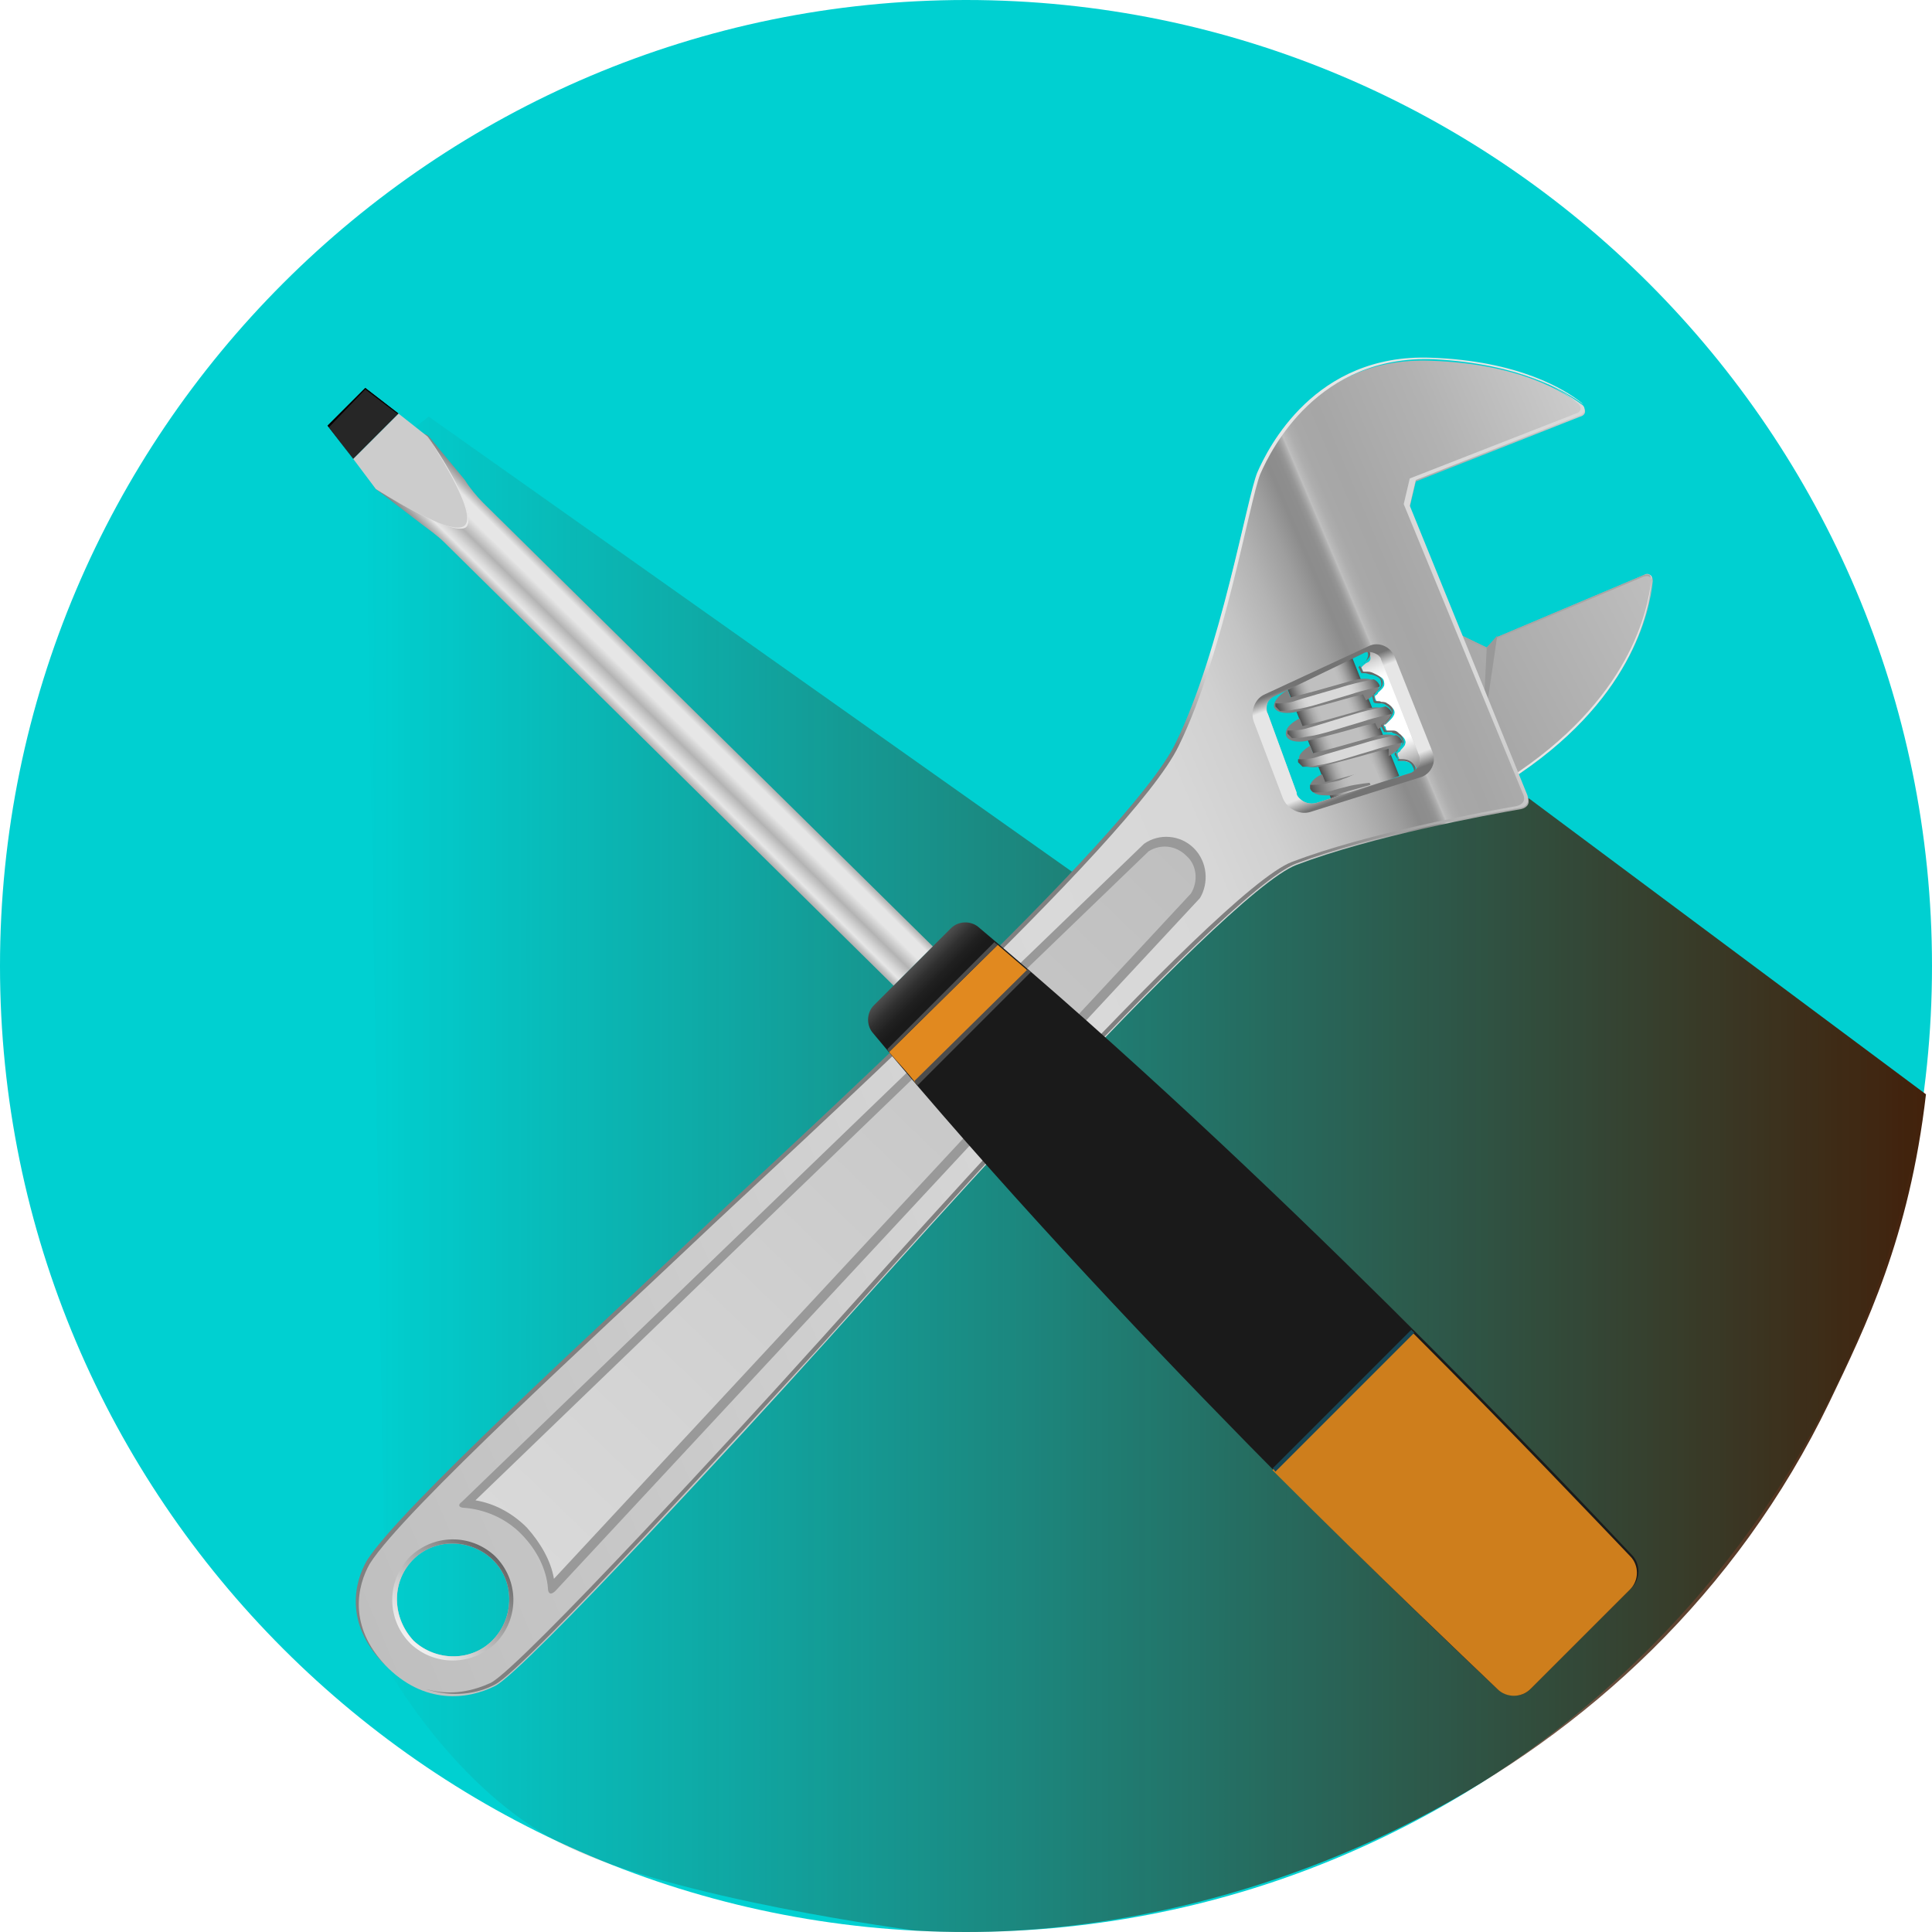
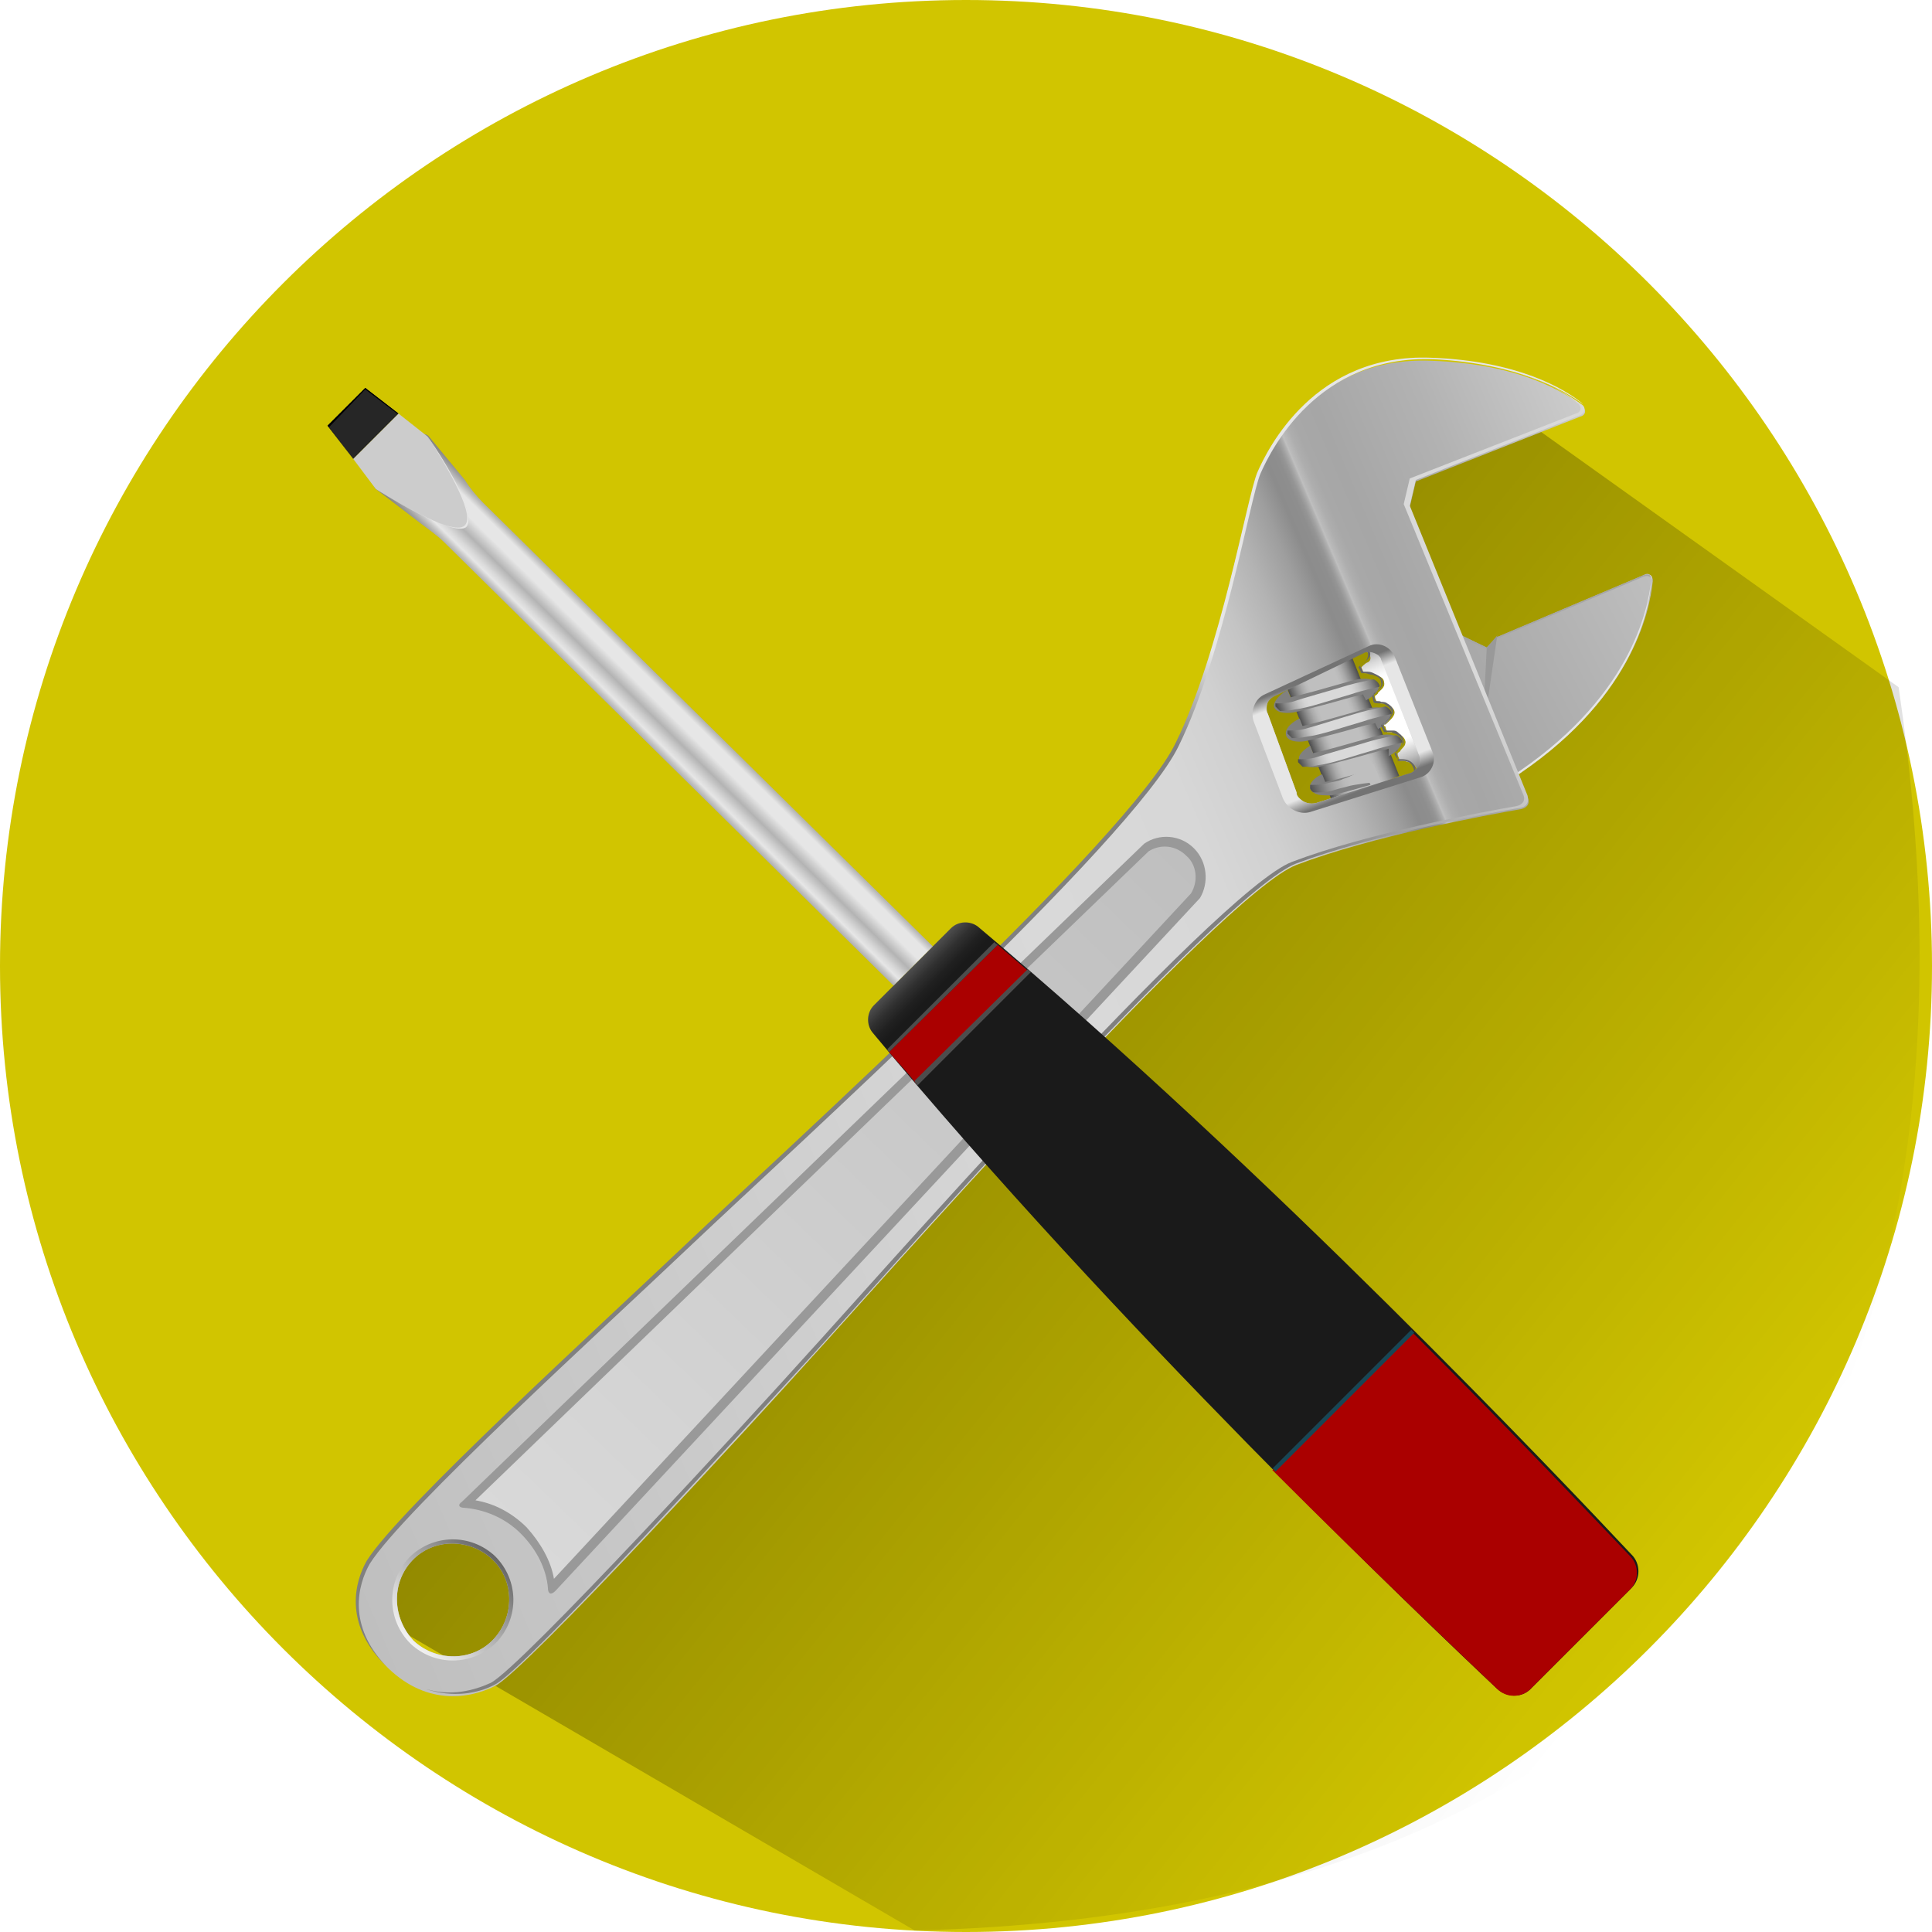
<svg xmlns="http://www.w3.org/2000/svg" xmlns:xlink="http://www.w3.org/1999/xlink" version="1.1" id="Calque_3" x="0px" y="0px" viewBox="0 0 128 128" xml:space="preserve" width="128" height="128">
  <defs id="defs457" />
  <style type="text/css" id="style2">
	.st0{fill:none;}
	.st1{fill:#572A2D;}
	.st2{fill:url(#SVGID_1_);}
	.st3{fill:url(#SVGID_2_);}
	.st4{fill:url(#SVGID_3_);}
	.st5{fill:#A6A6A6;}
	.st6{fill:#E6E6E6;}
	.st7{fill:#999999;}
	.st8{fill:url(#SVGID_4_);}
	.st9{fill:#808080;}
	.st10{fill:url(#SVGID_5_);}
	.st11{fill:url(#SVGID_6_);}
	.st12{fill:url(#SVGID_7_);}
	.st13{fill:url(#SVGID_8_);}
	.st14{fill:url(#SVGID_9_);}
	.st15{fill:url(#SVGID_10_);}
	.st16{fill:#666666;}
	.st17{fill:url(#SVGID_12_);}
	.st18{fill:url(#SVGID_13_);}
	.st19{fill:url(#SVGID_14_);}
	.st20{fill:url(#SVGID_15_);}
	.st21{fill:url(#SVGID_16_);}
	.st22{fill:url(#SVGID_17_);}
	.st23{fill:url(#SVGID_18_);}
	.st24{fill:url(#SVGID_19_);}
	.st25{fill:#E1891F;}
	.st26{fill:#4D4D4D;}
	.st27{fill:#CE7E1C;}
	.st28{fill:#184655;}
	.st29{fill:url(#SVGID_20_);}
	.st30{fill:#CCCCCC;}
	.st31{fill:#262626;}
</style>
  <pattern y="128" width="32.2" height="34.5" patternUnits="userSpaceOnUse" id="SVGID_11_" viewBox="0 -34.5 32.2 34.5" style="overflow:visible">
    <g id="g16">
      <rect y="-34.5" class="st0" width="32.2" height="34.5" id="rect4" />
      <g id="g14">
        <rect y="-34.5" class="st0" width="32.2" height="34.5" id="rect6" />
        <g id="g12">
          <rect y="-34.5" class="st0" width="32.2" height="34.5" id="rect8" />
          <rect y="-34.5" class="st1" width="32.2" height="34.5" id="rect10" />
        </g>
      </g>
    </g>
  </pattern>
  <g id="g452">
    <g id="g29">
      <pattern id="SVGID_1_" xlink:href="#SVGID_11_" patternTransform="matrix(1.3281 0 0 1.3281 2607.503 2660.173)">
		</pattern>
-       <path class="st2" d="M 128,64 C 128,99.3 99.3,128 64,128 28.7,128 0,99.3 0,64 0,28.7 28.7,0 64,0 c 35.3,0 64,28.7 64,64 z" id="path20" style="fill:#00d0d1;fill-opacity:1" />
-       <linearGradient id="SVGID_2_" gradientUnits="userSpaceOnUse" x1="24.152" y1="50.205" x2="127.552" y2="50.205" gradientTransform="matrix(1,0,0,-1,0,128)">
-         <stop offset="0" style="stop-color:#42210B;stop-opacity:0" id="stop22" />
-         <stop offset="1" style="stop-color:#42210B" id="stop24" />
+       <path class="st2" d="M 128,64 C 128,99.3 99.3,128 64,128 28.7,128 0,99.3 0,64 0,28.7 28.7,0 64,0 c 35.3,0 64,28.7 64,64 z" id="path20" style="fill:#d1c500;fill-opacity:1" />
+       <linearGradient id="SVGID_2_" gradientUnits="userSpaceOnUse" x1="51.205" y1="71.958" x2="111.807" y2="22.865" gradientTransform="matrix(1,0,0,-1,0,128)">
+         <stop offset="0" style="stop-color:#000000;stop-opacity:0.348" id="stop22" />
+         <stop offset="1" style="stop-color:#000000;stop-opacity:0" id="stop24" />
      </linearGradient>
-       <path class="st3" d="m 121.2,92.9 c 2.4,-5 5.3,-10.9 6.4,-20.4 L 101.3,52.9 72.5,58.8 28.4,27.6 l -4.2,3.3 1.4,79.5 c 0,0 4.5,8.2 11.7,11.8 7.2,3.6 23.3,5.7 23.3,5.7 20.6,1.3 48.3,-9.5 60.6,-35 z" id="path27" style="fill:url(#SVGID_2_)" />
+       <path class="st3" d="M 125.788,45.528 97.417,25.274 68.346,61.754 C 31.785,106.234 61.752,68.057 23.846,106.456 L 60.6,127.9 c 57.288,-1.357 71.514,-39.753 65.188,-82.372 z" id="path27" style="fill:url(#SVGID_2_)" />
    </g>
    <g id="g380">
      <g id="g361">
        <g id="g44">
          <linearGradient id="SVGID_3_" gradientUnits="userSpaceOnUse" x1="-106.456" y1="558.615" x2="-111.391" y2="544.221" gradientTransform="matrix(-0.7193,-0.6946,-0.6946,0.7193,408.8325,-428.8361)">
            <stop offset="1.733100e-03" style="stop-color:#A6A6A6" id="stop31" />
            <stop offset="1" style="stop-color:#BFBFBF" id="stop33" />
          </linearGradient>
          <path class="st4" d="m 109.5,38.5 c -0.2,2 -1.4,8 -9.5,13.2 -3.4,-5 -4.2,-10.1 -4.2,-10.1 l 2.7,1.3 0.7,-0.7 9.7,-4.1 c 0.3,-0.2 0.6,0 0.6,0.4 z" id="path36" style="fill:url(#SVGID_3_)" />
          <path class="st5" d="m 108.9,38.2 -9.7,4.1 -0.7,0.7 -2.7,-1.2 c 0,-0.1 0,-0.2 0,-0.2 l 2.7,1.3 0.7,-0.7 9.7,-4.1 c 0.3,-0.1 0.6,0 0.6,0.4 0,0 0,0 0,0 -0.1,-0.3 -0.3,-0.4 -0.6,-0.3 z" id="path38" />
          <path class="st6" d="m 109.4,38.4 c 0,-0.1 0,-0.2 -0.1,-0.3 0.1,0 0.2,0.2 0.1,0.3 -0.1,2.1 -1.3,8.1 -9.4,13.3 0,0 0,-0.1 -0.1,-0.1 8.1,-5.2 9.3,-11.2 9.5,-13.2 z" id="path40" />
          <polygon class="st7" points="98.2,48.9 99.2,42.1 98.5,42.9 " id="polygon42" />
        </g>
        <g id="g209">
          <linearGradient id="SVGID_4_" gradientUnits="userSpaceOnUse" x1="126.156" y1="-573.411" x2="130.889" y2="-573.411" gradientTransform="matrix(-0.928,0.3724,0.3724,0.928,421.6721,532.429)">
            <stop offset="0" style="stop-color:#4D4D4D" id="stop46" />
            <stop offset="4.800854e-02" style="stop-color:#696969" id="stop48" />
            <stop offset="0.123" style="stop-color:#8E8E8E" id="stop50" />
            <stop offset="0.192" style="stop-color:#A9A9A9" id="stop52" />
            <stop offset="0.253" style="stop-color:#B9B9B9" id="stop54" />
            <stop offset="0.3" style="stop-color:#BFBFBF" id="stop56" />
            <stop offset="0.7" style="stop-color:#BFBFBF" id="stop58" />
            <stop offset="0.747" style="stop-color:#B9B9B9" id="stop60" />
            <stop offset="0.808" style="stop-color:#A9A9A9" id="stop62" />
            <stop offset="0.877" style="stop-color:#8E8E8E" id="stop64" />
            <stop offset="0.952" style="stop-color:#696969" id="stop66" />
            <stop offset="1" style="stop-color:#4D4D4D" id="stop68" />
          </linearGradient>
-           <polygon class="st8" points="89.4,43.1 85,44.9 88.3,53.2 92.7,51.4 " id="polygon71" style="fill:url(#SVGID_4_)" />
+           <polygon class="st8" points="92.7,51.4 89.4,43.1 85,44.9 88.3,53.2 " id="polygon71" style="fill:url(#SVGID_4_)" />
          <g id="g106">
            <path class="st9" d="m 85.3,45.7 0.2,0.5 c 0,0 0,0 0,0 0.9,-0.2 2.3,-0.6 3.7,-1 C 89.5,45.1 90,45 90,45 c 0.6,-0.1 1.1,0 1.3,0.4 0.2,0.3 -0.4,0.8 -0.8,1 L 90.3,46 c -0.2,0.1 -0.5,0.1 -0.8,0.2 -2.8,0.8 -3.8,1 -3.8,1 -0.6,0.1 -1.2,0 -1.3,-0.4 0,-0.5 0.6,-0.9 0.9,-1.1 z" id="path73" />
            <linearGradient id="SVGID_5_" gradientUnits="userSpaceOnUse" x1="125.081" y1="-575.806" x2="131.982" y2="-575.806" gradientTransform="matrix(-0.928,0.3724,0.3724,0.928,421.6721,532.429)">
              <stop offset="0" style="stop-color:#4D4D4D" id="stop75" />
              <stop offset="7.062650e-03" style="stop-color:#525252" id="stop77" />
              <stop offset="7.697048e-02" style="stop-color:#828282" id="stop79" />
              <stop offset="0.143" style="stop-color:#A7A7A7" id="stop81" />
              <stop offset="0.205" style="stop-color:#C3C3C3" id="stop83" />
              <stop offset="0.259" style="stop-color:#D3D3D3" id="stop85" />
              <stop offset="0.3" style="stop-color:#D9D9D9" id="stop87" />
              <stop offset="0.7" style="stop-color:#D9D9D9" id="stop89" />
              <stop offset="0.741" style="stop-color:#D3D3D3" id="stop91" />
              <stop offset="0.795" style="stop-color:#C3C3C3" id="stop93" />
              <stop offset="0.857" style="stop-color:#A7A7A7" id="stop95" />
              <stop offset="0.923" style="stop-color:#828282" id="stop97" />
              <stop offset="0.993" style="stop-color:#525252" id="stop99" />
              <stop offset="1" style="stop-color:#4D4D4D" id="stop101" />
            </linearGradient>
            <path class="st10" d="M 89.3,45.4 C 90,45.2 90.6,45.1 91,45 c 0.2,0.1 0.3,0.2 0.4,0.4 0,0 0,0.1 0,0.1 -0.4,0.1 -1,0.2 -1.9,0.5 -1.4,0.4 -2.8,0.9 -3.7,1 -0.4,0.1 -0.7,0.1 -1,0.1 -0.1,-0.1 -0.2,-0.2 -0.3,-0.3 0,-0.1 0,-0.2 0,-0.2 0.3,0 0.7,0 1.1,-0.1 0.9,-0.3 2.4,-0.7 3.7,-1.1 z" id="path104" style="fill:url(#SVGID_5_)" />
          </g>
          <g id="g141">
            <path class="st9" d="m 86.1,47.6 0.2,0.5 c 0,0 0,0 0,0 0.9,-0.2 2.3,-0.6 3.7,-1 0.3,-0.1 0.8,-0.2 0.8,-0.2 0.6,-0.1 1.1,0 1.3,0.4 0.2,0.3 -0.4,0.8 -0.8,1 l -0.2,-0.4 c -0.2,0.1 -0.5,0.1 -0.8,0.2 -2.8,0.8 -3.8,1 -3.8,1 -0.6,0.1 -1.2,0 -1.3,-0.4 -0.1,-0.5 0.5,-0.9 0.9,-1.1 z" id="path108" />
            <linearGradient id="SVGID_6_" gradientUnits="userSpaceOnUse" x1="125.081" y1="-573.798" x2="131.982" y2="-573.798" gradientTransform="matrix(-0.928,0.3724,0.3724,0.928,421.6721,532.429)">
              <stop offset="0" style="stop-color:#4D4D4D" id="stop110" />
              <stop offset="7.062650e-03" style="stop-color:#525252" id="stop112" />
              <stop offset="7.697048e-02" style="stop-color:#828282" id="stop114" />
              <stop offset="0.143" style="stop-color:#A7A7A7" id="stop116" />
              <stop offset="0.205" style="stop-color:#C3C3C3" id="stop118" />
              <stop offset="0.259" style="stop-color:#D3D3D3" id="stop120" />
              <stop offset="0.3" style="stop-color:#D9D9D9" id="stop122" />
              <stop offset="0.7" style="stop-color:#D9D9D9" id="stop124" />
              <stop offset="0.741" style="stop-color:#D3D3D3" id="stop126" />
              <stop offset="0.795" style="stop-color:#C3C3C3" id="stop128" />
              <stop offset="0.857" style="stop-color:#A7A7A7" id="stop130" />
              <stop offset="0.923" style="stop-color:#828282" id="stop132" />
              <stop offset="0.993" style="stop-color:#525252" id="stop134" />
              <stop offset="1" style="stop-color:#4D4D4D" id="stop136" />
            </linearGradient>
            <path class="st11" d="m 90.1,47.2 c 0.7,-0.2 1.3,-0.3 1.7,-0.4 0.2,0.1 0.3,0.2 0.4,0.4 0,0 0,0.1 0,0.1 -0.4,0.1 -1,0.2 -1.9,0.5 -1.4,0.4 -2.8,0.9 -3.7,1 -0.4,0.1 -0.7,0.1 -1,0.1 -0.1,-0.1 -0.2,-0.2 -0.3,-0.3 0,-0.1 0,-0.2 0,-0.2 0.3,0 0.7,0 1.1,-0.1 0.8,-0.2 2.3,-0.7 3.7,-1.1 z" id="path139" style="fill:url(#SVGID_6_)" />
          </g>
          <g id="g176">
            <path class="st9" d="m 86.8,49.4 0.2,0.5 c 0,0 0,0 0,0 0.9,-0.2 2.3,-0.6 3.7,-1 0.3,-0.1 0.8,-0.2 0.8,-0.2 0.6,-0.1 1.1,0 1.3,0.4 0.2,0.3 -0.4,0.8 -0.8,1 v -0.5 c -0.2,0.1 -0.5,0.1 -0.8,0.2 -2.8,0.8 -3.8,1 -3.8,1 -0.6,0.1 -1.2,0 -1.3,-0.4 -0.2,-0.4 0.4,-0.8 0.7,-1 z" id="path143" />
            <linearGradient id="SVGID_7_" gradientUnits="userSpaceOnUse" x1="125.081" y1="-571.791" x2="131.982" y2="-571.791" gradientTransform="matrix(-0.928,0.3724,0.3724,0.928,421.6721,532.429)">
              <stop offset="0" style="stop-color:#4D4D4D" id="stop145" />
              <stop offset="7.062650e-03" style="stop-color:#525252" id="stop147" />
              <stop offset="7.697048e-02" style="stop-color:#828282" id="stop149" />
              <stop offset="0.143" style="stop-color:#A7A7A7" id="stop151" />
              <stop offset="0.205" style="stop-color:#C3C3C3" id="stop153" />
              <stop offset="0.259" style="stop-color:#D3D3D3" id="stop155" />
              <stop offset="0.3" style="stop-color:#D9D9D9" id="stop157" />
              <stop offset="0.7" style="stop-color:#D9D9D9" id="stop159" />
              <stop offset="0.741" style="stop-color:#D3D3D3" id="stop161" />
              <stop offset="0.795" style="stop-color:#C3C3C3" id="stop163" />
              <stop offset="0.857" style="stop-color:#A7A7A7" id="stop165" />
              <stop offset="0.923" style="stop-color:#828282" id="stop167" />
              <stop offset="0.993" style="stop-color:#525252" id="stop169" />
              <stop offset="1" style="stop-color:#4D4D4D" id="stop171" />
            </linearGradient>
            <path class="st12" d="m 90.8,49.1 c 0.7,-0.2 1.3,-0.3 1.7,-0.4 0.2,0.1 0.3,0.2 0.4,0.4 0,0 0,0.1 0,0.1 -0.4,0.1 -1,0.2 -1.9,0.5 -1.4,0.4 -2.8,0.9 -3.7,1 -0.4,0.1 -0.7,0.1 -1,0.1 -0.1,-0.1 -0.2,-0.2 -0.3,-0.3 0,-0.1 0,-0.2 0,-0.2 0.3,0 0.7,0 1.1,-0.1 0.9,-0.3 2.4,-0.7 3.7,-1.1 z" id="path174" style="fill:url(#SVGID_7_)" />
          </g>
          <g id="g207">
            <path class="st9" d="m 86.8,52.2 c 0,0 0,0 0,0 0,0 0,-0.1 0,0 0,-0.1 0,-0.1 0,-0.1 0,0 0,0 0,0 0,0 0,0 0,-0.1 0.1,-0.3 0.5,-0.6 0.8,-0.7 l 0.2,0.5 c 0,0 0,0 0,0 0.6,-0.1 1.7,-0.4 2.6,-0.7 l 0.4,0.9 c -1.7,0.5 -2.6,0.7 -2.6,0.7 -0.4,0 -0.8,0 -1,-0.1 -0.1,0 -0.1,-0.1 -0.2,-0.1 0,0 0,0 0,0 0,0 0,0 -0.1,-0.1 0,0 0,0 0,0 -0.1,-0.1 -0.1,-0.1 -0.1,-0.2 0,0 0,0 0,0 z" id="path178" />
            <linearGradient id="SVGID_8_" gradientUnits="userSpaceOnUse" x1="123.096" y1="-569.801" x2="131.982" y2="-569.801" gradientTransform="matrix(-0.928,0.3724,0.3724,0.928,421.6721,532.429)">
              <stop offset="0" style="stop-color:#4D4D4D" id="stop180" />
              <stop offset="4.800854e-02" style="stop-color:#696969" id="stop182" />
              <stop offset="0.123" style="stop-color:#8E8E8E" id="stop184" />
              <stop offset="0.192" style="stop-color:#A9A9A9" id="stop186" />
              <stop offset="0.253" style="stop-color:#B9B9B9" id="stop188" />
              <stop offset="0.3" style="stop-color:#BFBFBF" id="stop190" />
              <stop offset="0.7" style="stop-color:#BFBFBF" id="stop192" />
              <stop offset="0.747" style="stop-color:#B9B9B9" id="stop194" />
              <stop offset="0.808" style="stop-color:#A9A9A9" id="stop196" />
              <stop offset="0.877" style="stop-color:#8E8E8E" id="stop198" />
              <stop offset="0.952" style="stop-color:#696969" id="stop200" />
              <stop offset="1" style="stop-color:#4D4D4D" id="stop202" />
            </linearGradient>
            <path class="st13" d="m 86.9,52.4 c 0,0 0,0 0,0 0,0 0,0 0,0 -0.1,0 -0.1,0 0,0 -0.1,-0.1 -0.1,-0.2 -0.1,-0.2 0,0 0,0 0,-0.1 0,0 0,0 0,0 0,0 0,0 0,0 0,0 0,0 0,0 0,0 0,0 0,0 0,0 0,0 0,-0.1 v 0 c 0.3,0 0.7,0 1.1,-0.1 0.3,-0.1 0.7,-0.1 1.1,-0.3 0.4,-0.1 1.5,-0.7 2,-1 l 0.5,1.2 c -0.5,0 -1.9,0.2 -2.2,0.3 -0.4,0.1 -0.8,0.2 -1.1,0.3 -0.4,0.1 -0.7,0.1 -1,0.1 v 0 c -0.2,0 -0.2,0 -0.3,-0.1 z" id="path205" style="fill:url(#SVGID_8_)" />
          </g>
        </g>
        <g id="g271">
          <linearGradient id="SVGID_9_" gradientUnits="userSpaceOnUse" x1="123.75" y1="-573.237" x2="125.909" y2="-573.237" gradientTransform="matrix(-0.928,0.3724,0.3724,0.928,421.6721,532.429)">
            <stop offset="0" style="stop-color:#4D4D4D" id="stop211" />
            <stop offset="7.376400e-02" style="stop-color:#515151" id="stop213" />
            <stop offset="0.149" style="stop-color:#5D5D5D" id="stop215" />
            <stop offset="0.226" style="stop-color:#717171" id="stop217" />
            <stop offset="0.302" style="stop-color:#8E8E8E" id="stop219" />
            <stop offset="0.379" style="stop-color:#B3B3B3" id="stop221" />
            <stop offset="0.402" style="stop-color:#BFBFBF" id="stop223" />
            <stop offset="0.695" style="stop-color:#BFBFBF" id="stop225" />
            <stop offset="0.746" style="stop-color:#BABABA" id="stop227" />
            <stop offset="0.805" style="stop-color:#ADADAD" id="stop229" />
            <stop offset="0.868" style="stop-color:#959595" id="stop231" />
            <stop offset="0.934" style="stop-color:#757575" id="stop233" />
            <stop offset="1" style="stop-color:#4D4D4D" id="stop235" />
          </linearGradient>
          <path class="st14" d="M 90.7,43.3 C 90.5,43.1 90.2,43 90,42.9 c -0.1,0 -0.2,0 -0.3,0 -0.1,0 -0.1,0 -0.1,-0.1 0,-0.1 -0.1,-0.2 -0.1,-0.2 0.6,-0.2 1.3,-0.5 1.9,-0.7 0.1,0 0.1,0 0.1,0.1 0.1,0.2 0.1,0.4 0.2,0.5 0.6,1.5 1.2,3.1 1.8,4.6 0.5,1.3 1,2.6 1.6,3.9 0,0.1 0,0.1 0.1,0.2 0,0 -0.4,0.2 -0.4,0.2 -0.5,0.2 -1,0.4 -1.5,0.7 0,-0.1 -0.1,-0.2 -0.1,-0.2 0,-0.1 0,-0.1 0.1,-0.1 0.1,-0.1 0.2,-0.1 0.3,-0.2 0.2,-0.2 0.4,-0.5 0.2,-0.8 -0.2,-0.3 -0.5,-0.3 -0.8,-0.4 -0.1,0 -0.2,0 -0.3,0 0,0 0,-0.1 0,-0.1 0,-0.1 -0.1,-0.2 -0.1,-0.3 0,0 0,0 0,-0.1 0.1,-0.1 0.2,-0.1 0.2,-0.2 0.1,-0.1 0.3,-0.3 0.3,-0.4 0.1,-0.2 -0.1,-0.5 -0.3,-0.6 -0.1,-0.1 -0.3,-0.1 -0.4,-0.2 -0.1,0 -0.5,0 -0.5,0 0,-0.1 -0.1,-0.2 -0.1,-0.3 0,0 0,-0.1 -0.1,-0.1 0,-0.1 0,-0.1 0.1,-0.1 0.2,-0.2 0.6,-0.5 0.6,-0.8 0,-0.2 -0.2,-0.4 -0.4,-0.5 -0.1,-0.1 -0.3,-0.1 -0.4,-0.1 -0.1,0 -0.4,0 -0.4,-0.1 0,-0.1 -0.1,-0.2 -0.1,-0.3 0,0 0,-0.1 0,-0.1 0,0 0.2,-0.1 0.2,-0.2 0.2,-0.2 0.5,-0.4 0.4,-0.7 0,-0.3 -0.3,-0.4 -0.6,-0.5 -0.2,0 -0.3,-0.1 -0.5,-0.1 0,0 -0.1,0 -0.2,0 0,0 0,-0.1 -0.1,-0.1 0,-0.1 -0.1,-0.2 -0.1,-0.3 0,0 0.3,-0.3 0.4,-0.3 0.2,-0.1 0.3,-0.3 0.1,-0.6" id="path238" style="fill:url(#SVGID_9_)" />
          <linearGradient id="SVGID_10_" gradientUnits="userSpaceOnUse" x1="124.83" y1="-568.135" x2="124.83" y2="-578.339" gradientTransform="matrix(-0.928,0.3724,0.3724,0.928,421.6721,532.429)">
            <stop offset="0" style="stop-color:#4D4D4D" id="stop240" />
            <stop offset="7.239036e-02" style="stop-color:#7F7F7F" id="stop242" />
            <stop offset="0.179" style="stop-color:#C4C4C4" id="stop244" />
            <stop offset="0.256" style="stop-color:#EFEFEF" id="stop246" />
            <stop offset="0.295" style="stop-color:#FFFFFF" id="stop248" />
            <stop offset="0.695" style="stop-color:#FFFFFF" id="stop250" />
            <stop offset="0.737" style="stop-color:#FBFBFB" id="stop252" />
            <stop offset="0.783" style="stop-color:#EDEDED" id="stop254" />
            <stop offset="0.831" style="stop-color:#D8D8D8" id="stop256" />
            <stop offset="0.88" style="stop-color:#B9B9B9" id="stop258" />
            <stop offset="0.93" style="stop-color:#929292" id="stop260" />
            <stop offset="0.98" style="stop-color:#626262" id="stop262" />
            <stop offset="1" style="stop-color:#4D4D4D" id="stop264" />
          </linearGradient>
          <path class="st15" d="M 90.7,43.3 C 90.5,43.1 90.2,43 90,42.9 c -0.1,0 -0.2,0 -0.3,0 -0.1,0 -0.1,0 -0.1,-0.1 0,-0.1 -0.1,-0.2 -0.1,-0.2 0.6,-0.2 1.3,-0.5 1.9,-0.7 0.1,0 0.1,0 0.1,0.1 0.1,0.2 0.1,0.4 0.2,0.5 0.6,1.5 1.2,3.1 1.8,4.6 0.5,1.3 1,2.6 1.6,3.9 0,0.1 0,0.1 0.1,0.2 0,0 -0.4,0.2 -0.4,0.2 -0.5,0.2 -1,0.4 -1.5,0.7 0,-0.1 -0.1,-0.2 -0.1,-0.2 0,-0.1 0,-0.1 0.1,-0.1 0.1,-0.1 0.2,-0.1 0.3,-0.2 0.2,-0.2 0.4,-0.5 0.2,-0.8 -0.2,-0.3 -0.5,-0.3 -0.8,-0.4 -0.1,0 -0.2,0 -0.3,0 0,0 0,-0.1 0,-0.1 0,-0.1 -0.1,-0.2 -0.1,-0.3 0,0 0,0 0,-0.1 0.1,-0.1 0.2,-0.1 0.2,-0.2 0.1,-0.1 0.3,-0.3 0.3,-0.4 0.1,-0.2 -0.1,-0.5 -0.3,-0.6 -0.1,-0.1 -0.3,-0.1 -0.4,-0.2 -0.1,0 -0.5,0 -0.5,0 0,-0.1 -0.1,-0.2 -0.1,-0.3 0,0 0,-0.1 -0.1,-0.1 0,-0.1 0,-0.1 0.1,-0.1 0.2,-0.2 0.6,-0.5 0.6,-0.8 0,-0.2 -0.2,-0.4 -0.4,-0.5 -0.1,-0.1 -0.3,-0.1 -0.4,-0.1 -0.1,0 -0.4,0 -0.4,-0.1 0,-0.1 -0.1,-0.2 -0.1,-0.3 0,0 0,-0.1 0,-0.1 0,0 0.2,-0.1 0.2,-0.2 0.2,-0.2 0.5,-0.4 0.4,-0.7 0,-0.3 -0.3,-0.4 -0.6,-0.5 -0.2,0 -0.3,-0.1 -0.5,-0.1 0,0 -0.1,0 -0.2,0 0,0 0,-0.1 -0.1,-0.1 0,-0.1 -0.1,-0.2 -0.1,-0.3 0,0 0.3,-0.3 0.4,-0.3 0.2,-0.1 0.3,-0.3 0.1,-0.6" id="path267" style="fill:url(#SVGID_10_)" />
          <path class="st16" d="m 92.9,50.4 c -0.1,0 -0.2,0 -0.3,0 0,0 0,-0.1 0,-0.1 L 92.4,50 c 0,0 0,0 0,-0.1 0.1,-0.1 0.2,-0.1 0.2,-0.2 0.1,-0.1 0.3,-0.3 0.3,-0.4 0.1,-0.2 -0.1,-0.5 -0.3,-0.6 -0.1,-0.1 -0.3,-0.1 -0.4,-0.2 -0.1,0 -0.5,0 -0.5,0 l -0.2,-0.4 c 0,-0.1 0,-0.1 0.1,-0.1 0.2,-0.2 0.6,-0.5 0.6,-0.8 0,-0.2 -0.2,-0.4 -0.4,-0.5 -0.1,-0.1 -0.3,-0.1 -0.4,-0.1 -0.1,0 -0.4,0 -0.4,-0.1 l -0.1,-0.4 c 0,0 0.2,-0.1 0.2,-0.2 0.2,-0.2 0.5,-0.4 0.4,-0.7 0,-0.3 -0.3,-0.4 -0.6,-0.5 -0.2,0 -0.3,-0.1 -0.5,-0.1 0,0 -0.1,0 -0.2,0 L 90,44.2 c 0,0 0.3,-0.3 0.4,-0.3 0.2,-0.2 0.3,-0.5 0.2,-0.7 -0.2,-0.2 -0.5,-0.3 -0.7,-0.4 -0.1,0 -0.2,0 -0.3,0 -0.1,0 -0.1,0 -0.1,-0.1 l -0.1,-0.2 c 0,0 0.1,0 0.1,-0.1 l 0.1,0.2 c 0,0.1 0,0.1 0.1,0.1 0.1,0 0.2,0 0.3,0 0.3,0 0.6,0.1 0.7,0.4 0.2,0.3 0,0.5 -0.2,0.7 0,0 -0.4,0.3 -0.4,0.3 l 0.2,0.4 c 0,0 0.1,0 0.2,0 0.2,0 0.3,0 0.5,0.1 0.2,0.1 0.5,0.2 0.6,0.5 0.1,0.3 -0.2,0.6 -0.4,0.7 0,0 -0.2,0.1 -0.2,0.2 l 0.1,0.4 c 0,0.1 0.3,0 0.4,0.1 0.1,0 0.3,0 0.4,0.1 0.2,0.1 0.4,0.3 0.4,0.5 0,0.3 -0.3,0.6 -0.6,0.8 0,0 -0.1,0 -0.1,0.1 l 0.2,0.4 c 0,0 0.5,0 0.5,0 0.2,0 0.3,0.1 0.4,0.2 0.2,0.1 0.3,0.4 0.3,0.6 -0.1,0.2 -0.2,0.3 -0.3,0.4 -0.1,0.1 -0.2,0.1 -0.2,0.2 -0.1,0 0,0 0,0.1 l 0.1,0.3 c 0,0 0,0.1 0,0.1 0.1,0 0.2,0 0.3,0 0.3,0 0.6,0.1 0.8,0.4 0.2,0.3 0,0.6 -0.2,0.8 -0.1,0.1 -0.2,0.1 -0.3,0.2 -0.1,0 -0.1,0 -0.1,0.1 l 0.1,0.2 c 0,0 -0.1,0 -0.1,0.1 L 93,51.9 c 0,-0.1 0,-0.1 0.1,-0.1 0.1,-0.1 0.2,-0.1 0.3,-0.2 0.2,-0.2 0.4,-0.5 0.2,-0.8 -0.1,-0.3 -0.4,-0.4 -0.7,-0.4 z" id="path269" />
        </g>
        <g id="g359">
          <linearGradient id="SVGID_12_" gradientUnits="userSpaceOnUse" x1="-117.192" y1="547.14" x2="-75.671" y2="644.956" gradientTransform="matrix(-0.7193,-0.6946,-0.6946,0.7193,408.8325,-428.8361)">
            <stop offset="0" style="stop-color:#CCCCCC" id="stop273" />
            <stop offset="9.164444e-02" style="stop-color:#B2B2B2" id="stop275" />
            <stop offset="0.154" style="stop-color:#A6A6A6" id="stop277" />
            <stop offset="0.17" style="stop-color:#A8A8A8" id="stop279" />
            <stop offset="0.175" style="stop-color:#AEAEAE" id="stop281" />
            <stop offset="0.179" style="stop-color:#BABABA" id="stop283" />
            <stop offset="0.18" style="stop-color:#BFBFBF" id="stop285" />
            <stop offset="0.181" style="stop-color:#B1B1B1" id="stop287" />
            <stop offset="0.183" style="stop-color:#A1A1A1" id="stop289" />
            <stop offset="0.185" style="stop-color:#959595" id="stop291" />
            <stop offset="0.188" style="stop-color:#8E8E8E" id="stop293" />
            <stop offset="0.196" style="stop-color:#8C8C8C" id="stop295" />
            <stop offset="0.208" style="stop-color:#9E9E9E" id="stop297" />
            <stop offset="0.229" style="stop-color:#B3B3B3" id="stop299" />
            <stop offset="0.253" style="stop-color:#C4C4C4" id="stop301" />
            <stop offset="0.283" style="stop-color:#D0D0D0" id="stop303" />
            <stop offset="0.325" style="stop-color:#D7D7D7" id="stop305" />
            <stop offset="0.442" style="stop-color:#D9D9D9" id="stop307" />
            <stop offset="1" style="stop-color:#BFBFBF" id="stop309" />
          </linearGradient>
          <path class="st17" d="m 78,49.3 c -3,6.3 -26.1,27.2 -32.1,32.9 -6,5.7 -19.3,17.8 -21.5,21.3 -0.8,1.4 -1.5,4.1 1.1,6.8 2.6,2.7 5.5,2.3 7.3,1.4 2,-1 17.5,-17.9 21,-21.8 3.5,-3.8 27.1,-30.7 32.1,-32.6 5,-1.9 12.6,-3.3 14.9,-3.7 0.4,-0.1 0.6,-0.4 0.4,-0.8 l -7.8,-19.2 0.4,-1.7 10.9,-4.3 c 0.4,-0.1 0.4,-0.5 0.1,-0.7 -1.1,-0.9 -4.1,-2.8 -10,-3 C 87.1,23.6 84,29.9 83.3,31.5 82.6,33 80.9,43.1 78,49.3 Z m 8.1,3.6 C 86,52.8 85.9,52.7 85.9,52.5 L 84,47.3 c -0.2,-0.5 0,-1.1 0.5,-1.4 l 5.8,-2.8 c 0.3,-0.2 0.7,-0.1 1,0.1 0.1,0.1 0.2,0.2 0.2,0.3 L 94,50 c 0.1,0.2 0.1,0.5 0,0.7 -0.1,0.2 -0.3,0.4 -0.5,0.5 l -6.3,2 c -0.4,0.1 -0.8,0 -1.1,-0.3 z m -58.8,50.5 c 1.4,-1.5 3.8,-1.5 5.3,-0.1 1.5,1.4 1.5,3.8 0.1,5.3 -1.4,1.5 -3.8,1.5 -5.3,0.1 -1.4,-1.5 -1.5,-3.8 -0.1,-5.3 z" id="path312" style="fill:url(#SVGID_12_)" />
          <linearGradient id="SVGID_13_" gradientUnits="userSpaceOnUse" x1="-91.856" y1="654.192" x2="-91.856" y2="538.961" gradientTransform="matrix(-0.7193,-0.6946,-0.6946,0.7193,408.8325,-428.8361)">
            <stop offset="0.697" style="stop-color:#808080" id="stop314" />
            <stop offset="0.75" style="stop-color:#E6E6E6" id="stop316" />
          </linearGradient>
          <path class="st18" d="m 83.3,31.3 c 0.7,-1.6 3.8,-7.9 11.5,-7.6 5.8,0.2 8.9,2.1 10,3 0,0 0.1,0.1 0.1,0.1 -1.2,-0.9 -4.2,-2.7 -9.9,-3 -7.7,-0.3 -10.8,6 -11.5,7.6 -0.7,1.7 -2.4,11.9 -5.4,18 -3,6.3 -26.1,27.2 -32.1,32.9 -6,5.7 -19.3,17.8 -21.5,21.3 -0.8,1.4 -1.5,4.1 1.1,6.8 0,0 0.1,0.1 0.1,0.1 -0.1,-0.1 -0.2,-0.2 -0.3,-0.3 -2.6,-2.7 -1.9,-5.4 -1.1,-6.8 2.2,-3.5 15.5,-15.6 21.5,-21.3 6,-5.7 29.1,-26.6 32.1,-32.9 3,-6.1 4.7,-16.2 5.4,-17.9 z" id="path319" style="fill:url(#SVGID_13_)" />
          <linearGradient id="SVGID_14_" gradientUnits="userSpaceOnUse" x1="-103.274" y1="653.601" x2="-103.274" y2="538.961" gradientTransform="matrix(-0.7193,-0.6946,-0.6946,0.7193,408.8325,-428.8361)">
            <stop offset="0.697" style="stop-color:#808080" id="stop321" />
            <stop offset="0.842" style="stop-color:#D9D9D9" id="stop323" />
          </linearGradient>
          <path class="st19" d="m 104.4,27.4 c 0.4,-0.1 0.4,-0.5 0.1,-0.7 -0.6,-0.5 -1.9,-1.4 -4,-2 2.3,0.7 3.6,1.6 4.3,2.1 0.3,0.2 0.2,0.6 -0.1,0.7 l -10.9,4.3 -0.4,1.7 7.8,19.2 c 0.1,0.4 0,0.7 -0.4,0.8 -2.3,0.4 -9.8,1.8 -14.9,3.7 -5,1.9 -28.6,28.8 -32.1,32.6 -3.5,3.8 -19,20.8 -21,21.8 -1.1,0.6 -2.8,0.9 -4.6,0.3 1.7,0.5 3.2,0.1 4.3,-0.4 2,-1 17.5,-17.9 21,-21.8 C 57,85.9 80.6,59 85.6,57.1 c 5,-1.9 12.6,-3.3 14.9,-3.7 0.4,-0.1 0.6,-0.4 0.4,-0.8 L 93,33.4 93.4,31.7 Z" id="path326" style="fill:url(#SVGID_14_)" />
          <linearGradient id="SVGID_15_" gradientUnits="userSpaceOnUse" x1="-99.029" y1="643.895" x2="-99.029" y2="651.914" gradientTransform="matrix(-0.7193,-0.6946,-0.6946,0.7193,408.8325,-428.8361)">
            <stop offset="0" style="stop-color:#666666" id="stop328" />
            <stop offset="0.28" style="stop-color:#919191" id="stop330" />
            <stop offset="0.771" style="stop-color:#D7D7D7" id="stop332" />
            <stop offset="1" style="stop-color:#F2F2F2" id="stop334" />
          </linearGradient>
          <path class="st20" d="m 27.1,103.2 c -1.5,1.6 -1.5,4.1 0.1,5.7 1.6,1.5 4.1,1.5 5.7,-0.1 1.5,-1.6 1.5,-4.1 -0.1,-5.7 -1.6,-1.5 -4.1,-1.5 -5.7,0.1 z m 0.2,0.2 c 1.4,-1.5 3.8,-1.5 5.3,-0.1 1.5,1.4 1.5,3.8 0.1,5.3 -1.4,1.5 -3.8,1.5 -5.3,0.1 -1.4,-1.5 -1.5,-3.8 -0.1,-5.3 z" id="path337" style="fill:url(#SVGID_15_)" />
          <path class="st7" d="m 30.8,99.9 c 1.2,0.1 2.6,0.6 3.7,1.7 1.1,1.1 1.7,2.4 1.8,3.6 0,0.4 0.2,0.5 0.5,0.2 L 79.5,59.5 c 0.6,-1 0.5,-2.4 -0.4,-3.3 -0.9,-0.9 -2.3,-1 -3.3,-0.3 L 30.6,99.5 c -0.3,0.2 -0.2,0.4 0.2,0.4 z" id="path339" />
          <linearGradient id="SVGID_16_" gradientUnits="userSpaceOnUse" x1="-99.19" y1="642.281" x2="-99.19" y2="578.678" gradientTransform="matrix(-0.7193,-0.6946,-0.6946,0.7193,408.8325,-428.8361)">
            <stop offset="0" style="stop-color:#D9D9D9" id="stop341" />
            <stop offset="1" style="stop-color:#BFBFBF" id="stop343" />
          </linearGradient>
          <path class="st21" d="M 36.7,104.6 78.9,59.2 c 0.5,-0.8 0.4,-1.9 -0.3,-2.5 v 0 C 77.9,56 76.9,55.9 76.1,56.4 l -44.6,43 c 1.2,0.2 2.4,0.8 3.4,1.8 v 0 c 0.9,1 1.6,2.2 1.8,3.4 z" id="path346" style="fill:url(#SVGID_16_)" />
          <linearGradient id="SVGID_17_" gradientUnits="userSpaceOnUse" x1="-105.556" y1="567.559" x2="-97.08" y2="563.607" gradientTransform="matrix(-0.7193,-0.6946,-0.6946,0.7193,408.8325,-428.8361)">
            <stop offset="4.852690e-02" style="stop-color:#737373" id="stop348" />
            <stop offset="0.151" style="stop-color:#E6E6E6" id="stop350" />
            <stop offset="0.816" style="stop-color:#E6E6E6" id="stop352" />
            <stop offset="0.913" style="stop-color:#737373" id="stop354" />
          </linearGradient>
          <path class="st22" d="m 83.1,47.9 1.9,5 c 0.3,0.7 1.1,1.1 1.8,0.9 l 7.3,-2.3 c 0.7,-0.2 1.1,-1 0.8,-1.7 l -2.5,-6.3 c -0.3,-0.7 -1.1,-1 -1.7,-0.7 L 83.8,46 c -0.7,0.3 -1,1.2 -0.7,1.9 z m 1.4,-1.8 5.8,-2.8 c 0.3,-0.2 0.7,-0.1 1,0.1 0.1,0.1 0.2,0.2 0.2,0.3 L 94,50 c 0.1,0.2 0.1,0.5 0,0.7 -0.1,0.2 -0.3,0.4 -0.5,0.5 l -6.3,2 c -0.4,0.1 -0.8,0 -1.1,-0.3 C 86,52.8 85.9,52.7 85.9,52.5 L 84,47.3 c -0.3,-0.4 0,-1 0.5,-1.2 z" id="path357" style="fill:url(#SVGID_17_)" />
        </g>
      </g>
      <linearGradient id="SVGID_18_" gradientUnits="userSpaceOnUse" x1="62.821" y1="74.235" x2="52.428" y2="82.355">
        <stop offset="0.107" style="stop-color:#4D4D4D" id="stop363" />
        <stop offset="0.151" style="stop-color:#5F5F5F" id="stop365" />
        <stop offset="0.302" style="stop-color:#979797" id="stop367" />
        <stop offset="0.441" style="stop-color:#C4C4C4" id="stop369" />
        <stop offset="0.566" style="stop-color:#E4E4E4" id="stop371" />
        <stop offset="0.669" style="stop-color:#F8F8F8" id="stop373" />
        <stop offset="0.741" style="stop-color:#FFFFFF" id="stop375" />
      </linearGradient>
    </g>
    <linearGradient id="SVGID_19_" gradientUnits="userSpaceOnUse" x1="290.259" y1="-440.387" x2="290.259" y2="-499.133" gradientTransform="matrix(0.768,-0.7643,0.754,0.7577,213.887,664.1198)">
      <stop offset="1.733100e-03" style="stop-color:#1A1A1A" id="stop382" />
      <stop offset="0.138" style="stop-color:#1A1A1A" id="stop384" />
      <stop offset="0.965" style="stop-color:#1A1A1A" id="stop386" />
      <stop offset="0.974" style="stop-color:#202020" id="stop388" />
      <stop offset="0.986" style="stop-color:#303030" id="stop390" />
      <stop offset="0.999" style="stop-color:#4B4B4B" id="stop392" />
      <stop offset="1" style="stop-color:#4D4D4D" id="stop394" />
    </linearGradient>
    <path class="st24" d="M 99.2,111.9 C 94.2,107.2 74,87.9 57.8,68.4 57.4,67.9 57.4,67.1 57.9,66.6 59.5,65 61.4,63.1 63,61.5 63.5,61 64.3,61 64.8,61.4 84.2,77.7 103.4,98 108.1,103 c 0.6,0.6 0.6,1.6 0,2.2 l -6.6,6.6 c -0.6,0.7 -1.6,0.7 -2.3,0.1 z" id="path397" style="fill:url(#SVGID_19_)" />
    <g id="g405">
-       <path class="st25" d="m 60.7,71.8 7.5,-7.4 c -0.7,-0.6 -1.4,-1.2 -2.1,-1.8 l -7.2,7.1 c 0.5,0.6 1.2,1.3 1.8,2.1 z" id="path399" />
+       <path class="st25" d="m 60.7,71.8 7.5,-7.4 c -0.7,-0.6 -1.4,-1.2 -2.1,-1.8 l -7.2,7.1 c 0.5,0.6 1.2,1.3 1.8,2.1 z" id="path399" style="fill:#aa0000" />
      <path class="st26" d="m 58.9,69.7 7.2,-7.1 C 66,62.5 65.9,62.5 65.9,62.4 l -7.1,7.1 c 0,0.1 0.1,0.2 0.1,0.2 z" id="path401" />
      <path class="st26" d="m 60.8,71.9 7.5,-7.5 c -0.1,-0.1 -0.2,-0.1 -0.2,-0.2 l -7.5,7.4 c 0,0.1 0.1,0.2 0.2,0.3 z" id="path403" />
    </g>
    <g id="g411">
-       <path class="st27" d="m 99.2,111.9 c 0.6,0.6 1.6,0.6 2.2,0 l 6.6,-6.6 c 0.6,-0.6 0.6,-1.6 0,-2.2 -2.2,-2.3 -7.5,-7.9 -14.5,-14.9 l -9.2,9.2 c 7,7 12.6,12.3 14.9,14.5 z" id="path407" />
+       <path class="st27" d="m 99.2,111.9 c 0.6,0.6 1.6,0.6 2.2,0 l 6.6,-6.6 c 0.6,-0.6 0.6,-1.6 0,-2.2 -2.2,-2.3 -7.5,-7.9 -14.5,-14.9 l -9.2,9.2 c 7,7 12.6,12.3 14.9,14.5 z" id="path407" style="fill:#aa0000;fill-opacity:1" />
      <path class="st28" d="m 84.5,97.5 9.2,-9.2 c -0.1,-0.1 -0.1,-0.1 -0.2,-0.2 l -9.2,9.2 c 0.1,0 0.1,0.1 0.2,0.2 z" id="path409" />
    </g>
    <g id="g450">
      <linearGradient id="SVGID_20_" gradientUnits="userSpaceOnUse" x1="-43.898" y1="373.655" x2="-40.638" y2="373.655" gradientTransform="matrix(-1.0713,1.0874,0.7124,0.7019,-268.1047,-169.1618)">
        <stop offset="0" style="stop-color:#808080" id="stop413" />
        <stop offset="4.669595e-02" style="stop-color:#8F8F8F" id="stop415" />
        <stop offset="0.137" style="stop-color:#B6B6B6" id="stop417" />
        <stop offset="0.231" style="stop-color:#E6E6E6" id="stop419" />
        <stop offset="0.387" style="stop-color:#E6E6E6" id="stop421" />
        <stop offset="0.561" style="stop-color:#B3B3B3" id="stop423" />
        <stop offset="0.574" style="stop-color:#B7B7B7" id="stop425" />
        <stop offset="0.693" style="stop-color:#D9D9D9" id="stop427" />
        <stop offset="0.757" style="stop-color:#E6E6E6" id="stop429" />
        <stop offset="0.811" style="stop-color:#C8C8C8" id="stop431" />
        <stop offset="0.894" style="stop-color:#A1A1A1" id="stop433" />
        <stop offset="0.96" style="stop-color:#888888" id="stop435" />
        <stop offset="1" style="stop-color:#808080" id="stop437" />
      </linearGradient>
      <path class="st29" d="M 24.9,32.4 C 24.7,32.2 24.7,31.9 25,31.6 L 27.6,29 c 0.3,-0.3 0.6,-0.3 0.8,-0.1 l 2.4,2.9 c 0.3,0.5 0.8,1.1 1.2,1.5 L 61.8,62.7 59.2,65.3 29.4,35.9 C 29,35.5 28.3,35 27.9,34.7 Z" id="path440" style="fill:url(#SVGID_20_)" />
      <path class="st30" d="m 24.9,32.4 c 0,0 5.2,3.3 6,2.5 0.9,-0.9 -2.6,-6 -2.6,-6 l -1.9,-1.5 -3,3 z" id="path442" />
-       <polygon class="st31" points="21.7,28.2 23.4,30.4 26.4,27.4 24.2,25.7 " id="polygon444" />
-       <polygon points="24.2,25.8 26.3,27.4 26.4,27.4 24.2,25.7 21.7,28.2 23.4,30.4 21.8,28.3 " id="polygon446" />
+       <polygon class="st31" points="24.2,25.7 21.7,28.2 23.4,30.4 26.4,27.4 " id="polygon444" />
+       <polygon points="24.2,25.7 21.7,28.2 23.4,30.4 21.8,28.3 24.2,25.8 26.3,27.4 26.4,27.4 " id="polygon446" />
      <path class="st6" d="m 28.3,28.9 c 0,0 3.4,5 2.5,5.9 -0.8,0.9 -5.9,-2.4 -5.9,-2.4 l -1.5,-1.9 v 0 l 1.5,1.9 c 0,0 5.2,3.3 6,2.5 0.9,-1 -2.6,-6.1 -2.6,-6 l -1.9,-1.5 v 0 z" id="path448" />
    </g>
  </g>
</svg>
